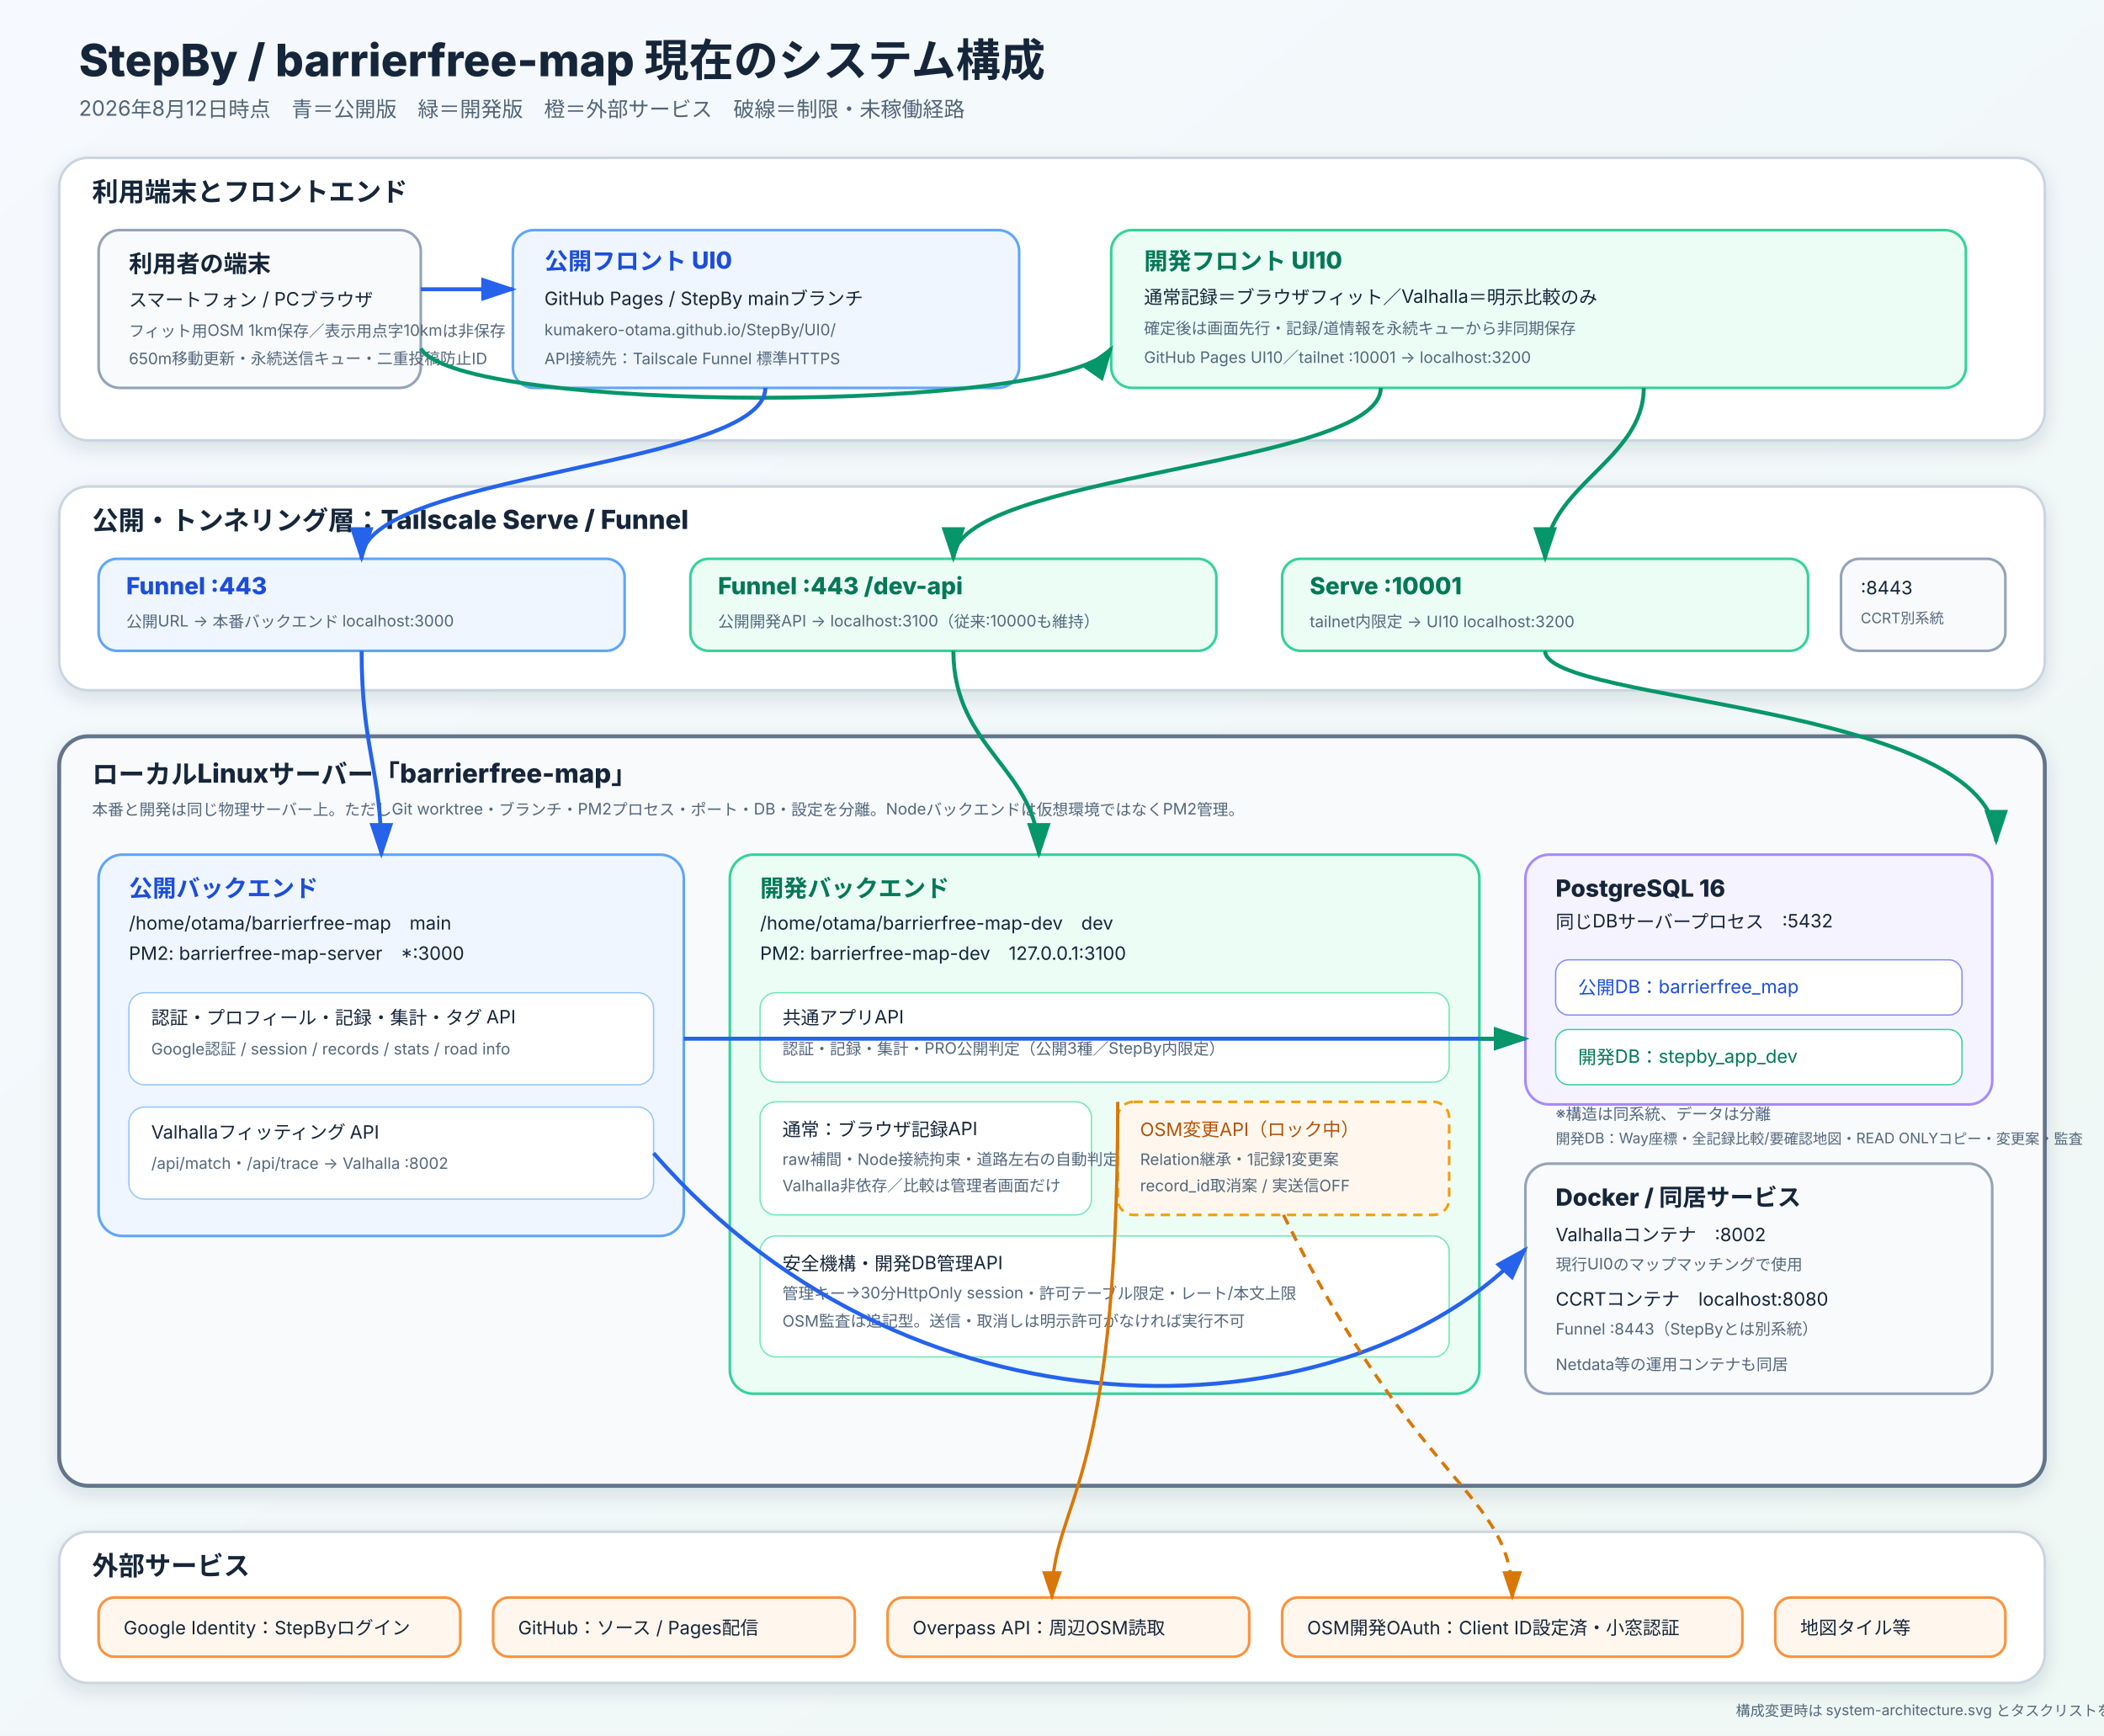
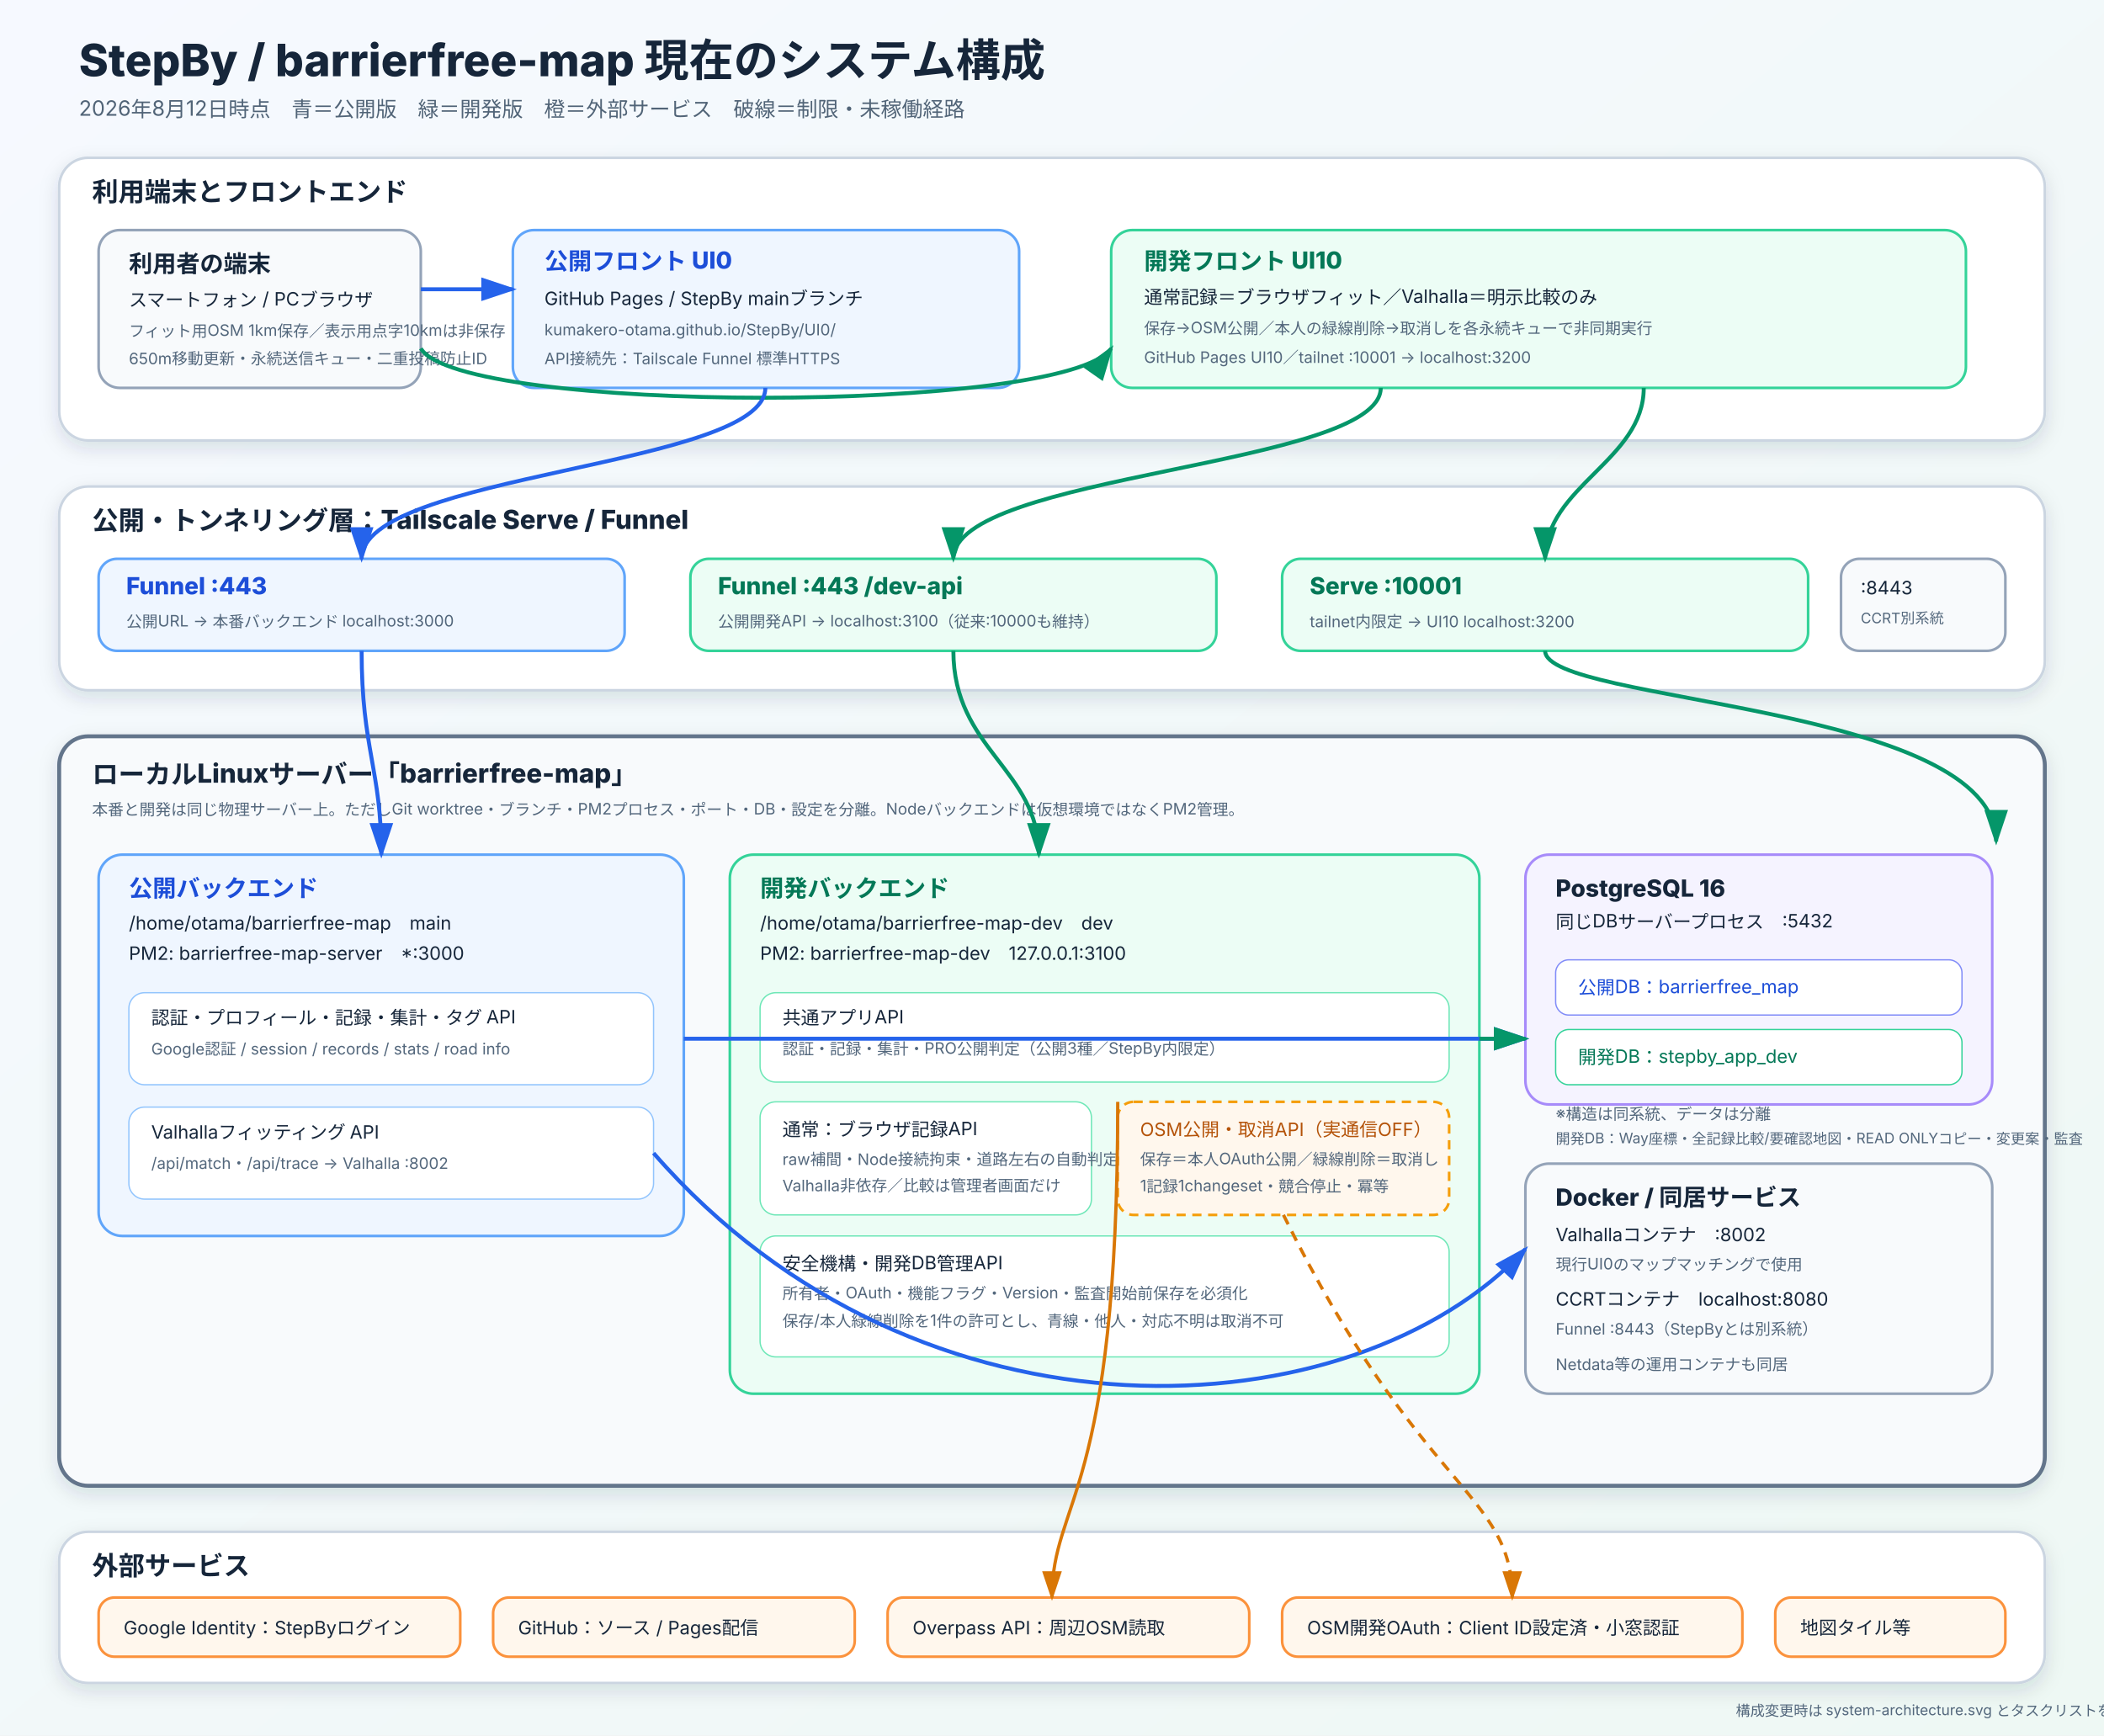
<svg xmlns="http://www.w3.org/2000/svg" width="1600" height="1320" viewBox="0 0 1600 1320" role="img" aria-labelledby="title desc">
  <defs>
    <linearGradient id="bg" x1="0" y1="0" x2="1" y2="1">
      <stop stop-color="#f6f9ff" />
      <stop offset="1" stop-color="#eef8f4" />
    </linearGradient>
    <filter id="shadow" x="-20%" y="-20%" width="140%" height="140%">
      <feDropShadow dx="0" dy="5" stdDeviation="7" flood-color="#19324d" flood-opacity=".13" />
    </filter>
    <marker id="arrowBlue" markerWidth="10" markerHeight="10" refX="8" refY="3" orient="auto">
      <path d="M0,0 L0,6 L9,3 z" fill="#2563eb" />
    </marker>
    <marker id="arrowGreen" markerWidth="10" markerHeight="10" refX="8" refY="3" orient="auto">
      <path d="M0,0 L0,6 L9,3 z" fill="#059669" />
    </marker>
    <marker id="arrowOrange" markerWidth="10" markerHeight="10" refX="8" refY="3" orient="auto">
      <path d="M0,0 L0,6 L9,3 z" fill="#d97706" />
    </marker>
    <marker id="arrowGray" markerWidth="10" markerHeight="10" refX="8" refY="3" orient="auto">
      <path d="M0,0 L0,6 L9,3 z" fill="#64748b" />
    </marker>
    <style>
      text{font-family:-apple-system,BlinkMacSystemFont,"Segoe UI","Noto Sans JP",sans-serif;fill:#16263a}
      .title{font-size:34px;font-weight:800}.subtitle{font-size:16px;fill:#516477}.section{font-size:20px;font-weight:800}.boxTitle{font-size:18px;font-weight:800}.body{font-size:14px}.small{font-size:12px;fill:#53677c}.tiny{font-size:11px;fill:#53677c}.white{fill:#fff}.prodText{fill:#1d4ed8}.devText{fill:#047857}.warnText{fill:#b45309}.muted{fill:#64748b}
      .outer{fill:#fff;stroke:#cbd5e1;stroke-width:2}.prod{fill:#eff6ff;stroke:#60a5fa;stroke-width:2}.dev{fill:#ecfdf5;stroke:#34d399;stroke-width:2}.db{fill:#f5f3ff;stroke:#a78bfa;stroke-width:2}.external{fill:#fff7ed;stroke:#fb923c;stroke-width:2}.infra{fill:#f8fafc;stroke:#94a3b8;stroke-width:2}.locked{fill:#fff7ed;stroke:#f59e0b;stroke-width:2;stroke-dasharray:7 5}.lineProd{fill:none;stroke:#2563eb;stroke-width:3;marker-end:url(#arrowBlue)}.lineDev{fill:none;stroke:#059669;stroke-width:3;marker-end:url(#arrowGreen)}.lineExt{fill:none;stroke:#d97706;stroke-width:2.5;marker-end:url(#arrowOrange)}.lineGray{fill:none;stroke:#64748b;stroke-width:2.5;marker-end:url(#arrowGray)}.dash{stroke-dasharray:8 6}.pill{rx:12;ry:12}
    </style>
  </defs>
  <rect width="1600" height="1320" fill="url(#bg)" />
  <text x="60" y="58" class="title">StepBy / barrierfree-map 現在のシステム構成</text>
  <text x="60" y="88" class="subtitle">2026年8月12日時点　青＝公開版　緑＝開発版　橙＝外部サービス　破線＝制限・未稼働経路</text>
  <rect x="45" y="120" width="1510" height="215" rx="22" class="outer" filter="url(#shadow)" />
  <text x="70" y="153" class="section">利用端末とフロントエンド</text>
  <rect x="75" y="175" width="245" height="120" rx="16" class="infra" />
  <text x="98" y="207" class="boxTitle">利用者の端末</text>
  <text x="98" y="233" class="body">スマートフォン / PCブラウザ</text>
  <text x="98" y="256" class="small">フィット用OSM 1km保存／表示用点字10kmは非保存</text>
  <text x="98" y="277" class="small">650m移動更新・永続送信キュー・二重投稿防止ID</text>
  <rect x="390" y="175" width="385" height="120" rx="16" class="prod" />
  <text x="414" y="205" class="boxTitle prodText">公開フロント UI0</text>
  <text x="414" y="232" class="body">GitHub Pages / StepBy mainブランチ</text>
  <text x="414" y="255" class="small">kumakero-otama.github.io/StepBy/UI0/</text>
  <text x="414" y="277" class="small">API接続先：Tailscale Funnel 標準HTTPS</text>
  <rect x="845" y="175" width="650" height="120" rx="16" class="dev" />
  <text x="870" y="205" class="boxTitle devText">開発フロント UI10</text>
  <text x="870" y="231" class="body">通常記録＝ブラウザフィット／Valhalla＝明示比較のみ</text>
-   <text x="870" y="254" class="small">確定後は画面先行・記録/道情報を永続キューから非同期保存</text>
+   <text x="870" y="254" class="small">保存→OSM公開／本人の緑線削除→取消しを各永続キューで非同期実行</text>
  <text x="870" y="276" class="small">GitHub Pages UI10／tailnet :10001 → localhost:3200</text>
  <path d="M320 220 H390" class="lineProd" />
  <path d="M320 265 C350 315 810 315 845 265" class="lineDev" />
  <rect x="45" y="370" width="1510" height="155" rx="22" class="outer" filter="url(#shadow)" />
  <text x="70" y="403" class="section">公開・トンネリング層：Tailscale Serve / Funnel</text>
  <rect x="75" y="425" width="400" height="70" rx="14" class="prod" />
  <text x="96" y="452" class="boxTitle prodText">Funnel :443</text>
  <text x="96" y="477" class="small">公開URL → 本番バックエンド localhost:3000</text>
  <rect x="525" y="425" width="400" height="70" rx="14" class="dev" />
  <text x="546" y="452" class="boxTitle devText">Funnel :443 /dev-api</text>
  <text x="546" y="477" class="small">公開開発API → localhost:3100（従来:10000も維持）</text>
  <rect x="975" y="425" width="400" height="70" rx="14" class="dev" />
  <text x="996" y="452" class="boxTitle devText">Serve :10001</text>
  <text x="996" y="477" class="small">tailnet内限定 → UI10 localhost:3200</text>
  <rect x="1400" y="425" width="125" height="70" rx="14" class="infra" />
  <text x="1415" y="452" class="body">:8443</text>
  <text x="1415" y="474" class="tiny">CCRT別系統</text>
  <rect x="45" y="560" width="1510" height="570" rx="22" fill="#f8fafc" stroke="#64748b" stroke-width="3" filter="url(#shadow)" />
  <text x="70" y="596" class="section">ローカルLinuxサーバー「barrierfree-map」</text>
  <text x="70" y="620" class="small">本番と開発は同じ物理サーバー上。ただしGit worktree・ブランチ・PM2プロセス・ポート・DB・設定を分離。Nodeバックエンドは仮想環境ではなくPM2管理。</text>
  <rect x="75" y="650" width="445" height="290" rx="18" class="prod" />
  <text x="98" y="682" class="boxTitle prodText">公開バックエンド</text>
  <text x="98" y="707" class="body">/home/otama/barrierfree-map　main</text>
  <text x="98" y="730" class="body">PM2: barrierfree-map-server　*:3000</text>
  <rect x="98" y="755" width="399" height="70" rx="12" fill="#fff" stroke="#93c5fd" />
  <text x="115" y="779" class="body">認証・プロフィール・記録・集計・タグ API</text>
  <text x="115" y="802" class="small">Google認証 / session / records / stats / road info</text>
  <rect x="98" y="842" width="399" height="70" rx="12" fill="#fff" stroke="#93c5fd" />
  <text x="115" y="866" class="body">Valhallaフィッティング API</text>
  <text x="115" y="889" class="small">/api/match・/api/trace → Valhalla :8002</text>
  <rect x="555" y="650" width="570" height="410" rx="18" class="dev" />
  <text x="578" y="682" class="boxTitle devText">開発バックエンド</text>
  <text x="578" y="707" class="body">/home/otama/barrierfree-map-dev　dev</text>
  <text x="578" y="730" class="body">PM2: barrierfree-map-dev　127.0.0.1:3100</text>
  <rect x="578" y="755" width="524" height="68" rx="12" fill="#fff" stroke="#6ee7b7" />
  <text x="595" y="779" class="body">共通アプリAPI</text>
  <text x="595" y="802" class="small">認証・記録・集計・PRO公開判定（公開3種／StepBy内限定）</text>
  <rect x="578" y="838" width="252" height="86" rx="12" fill="#fff" stroke="#6ee7b7" />
  <text x="595" y="864" class="body">通常：ブラウザ記録API</text>
  <text x="595" y="886" class="small">raw補間・Node接続拘束・道路左右の自動判定</text>
  <text x="595" y="906" class="small">Valhalla非依存／比較は管理者画面だけ</text>
  <rect x="850" y="838" width="252" height="86" rx="12" class="locked" />
-   <text x="867" y="864" class="body warnText">OSM変更API（ロック中）</text>
-   <text x="867" y="886" class="small">Relation継承・1記録1変更案</text>
-   <text x="867" y="906" class="small">record_id取消案 / 実送信OFF</text>
+   <text x="867" y="864" class="body warnText">OSM公開・取消API（実通信OFF）</text>
+   <text x="867" y="886" class="small">保存＝本人OAuth公開／緑線削除＝取消し</text>
+   <text x="867" y="906" class="small">1記録1changeset・競合停止・冪等</text>
  <rect x="578" y="940" width="524" height="92" rx="12" fill="#fff" stroke="#6ee7b7" />
  <text x="595" y="966" class="body">安全機構・開発DB管理API</text>
-   <text x="595" y="988" class="small">管理キー→30分HttpOnly session・許可テーブル限定・レート/本文上限</text>
-   <text x="595" y="1009" class="small">OSM監査は追記型。送信・取消しは明示許可がなければ実行不可</text>
+   <text x="595" y="988" class="small">所有者・OAuth・機能フラグ・Version・監査開始前保存を必須化</text>
+   <text x="595" y="1009" class="small">保存/本人緑線削除を1件の許可とし、青線・他人・対応不明は取消不可</text>
  <rect x="1160" y="650" width="355" height="190" rx="18" class="db" />
  <text x="1183" y="682" class="boxTitle">PostgreSQL 16</text>
  <text x="1183" y="706" class="body">同じDBサーバープロセス　:5432</text>
  <rect x="1183" y="730" width="309" height="42" rx="10" fill="#fff" stroke="#818cf8" />
  <text x="1200" y="756" class="body prodText">公開DB：barrierfree_map</text>
  <rect x="1183" y="783" width="309" height="42" rx="10" fill="#fff" stroke="#34d399" />
  <text x="1200" y="809" class="body devText">開発DB：stepby_app_dev</text>
  <text x="1183" y="851" class="small">※構造は同系統、データは分離</text>
  <text x="1183" y="870" class="tiny">開発DB：Way座標・全記録比較/要確認地図・READ ONLYコピー・変更案・監査</text>
  <rect x="1160" y="885" width="355" height="175" rx="18" class="infra" />
  <text x="1183" y="917" class="boxTitle">Docker / 同居サービス</text>
  <text x="1183" y="944" class="body">Valhallaコンテナ　:8002</text>
  <text x="1183" y="966" class="small">現行UI0のマップマッチングで使用</text>
  <text x="1183" y="993" class="body">CCRTコンテナ　localhost:8080</text>
  <text x="1183" y="1015" class="small">Funnel :8443（StepByとは別系統）</text>
  <text x="1183" y="1042" class="small">Netdata等の運用コンテナも同居</text>
  <path d="M520 790 H1160" class="lineProd" />
  <path d="M1125 790 H1160" class="lineDev" />
  <path d="M497 877 C700 1110 1030 1090 1160 950" class="lineProd" />
  <rect x="45" y="1165" width="1510" height="115" rx="22" class="outer" filter="url(#shadow)" />
  <text x="70" y="1198" class="section">外部サービス</text>
  <rect x="75" y="1215" width="275" height="45" rx="12" class="external" />
  <text x="94" y="1243" class="body">Google Identity：StepByログイン</text>
  <rect x="375" y="1215" width="275" height="45" rx="12" class="external" />
  <text x="394" y="1243" class="body">GitHub：ソース / Pages配信</text>
  <rect x="675" y="1215" width="275" height="45" rx="12" class="external" />
  <text x="694" y="1243" class="body">Overpass API：周辺OSM読取</text>
  <rect x="975" y="1215" width="350" height="45" rx="12" class="external" />
  <text x="994" y="1243" class="body">OSM開発OAuth：Client ID設定済・小窓認証</text>
  <rect x="1350" y="1215" width="175" height="45" rx="12" class="external" />
  <text x="1369" y="1243" class="body">地図タイル等</text>
  <path d="M850 838 C850 1140 800 1140 800 1215" class="lineExt" />
  <path d="M976 924 C1080 1135 1150 1135 1150 1215" class="lineExt dash" />
  <path d="M582 295 C582 355 275 360 275 425" class="lineProd" />
  <path d="M1050 295 C1050 355 725 360 725 425" class="lineDev" />
  <path d="M1250 295 C1250 350 1175 370 1175 425" class="lineDev" />
  <path d="M275 495 C275 570 290 585 290 650" class="lineProd" />
  <path d="M725 495 C725 570 790 585 790 650" class="lineDev" />
  <path d="M1175 495 C1175 535 1518 535 1518 640" class="lineDev" />
  <text x="1320" y="1305" class="tiny">構成変更時は system-architecture.svg とタスクリストを同時更新する</text>
</svg>
